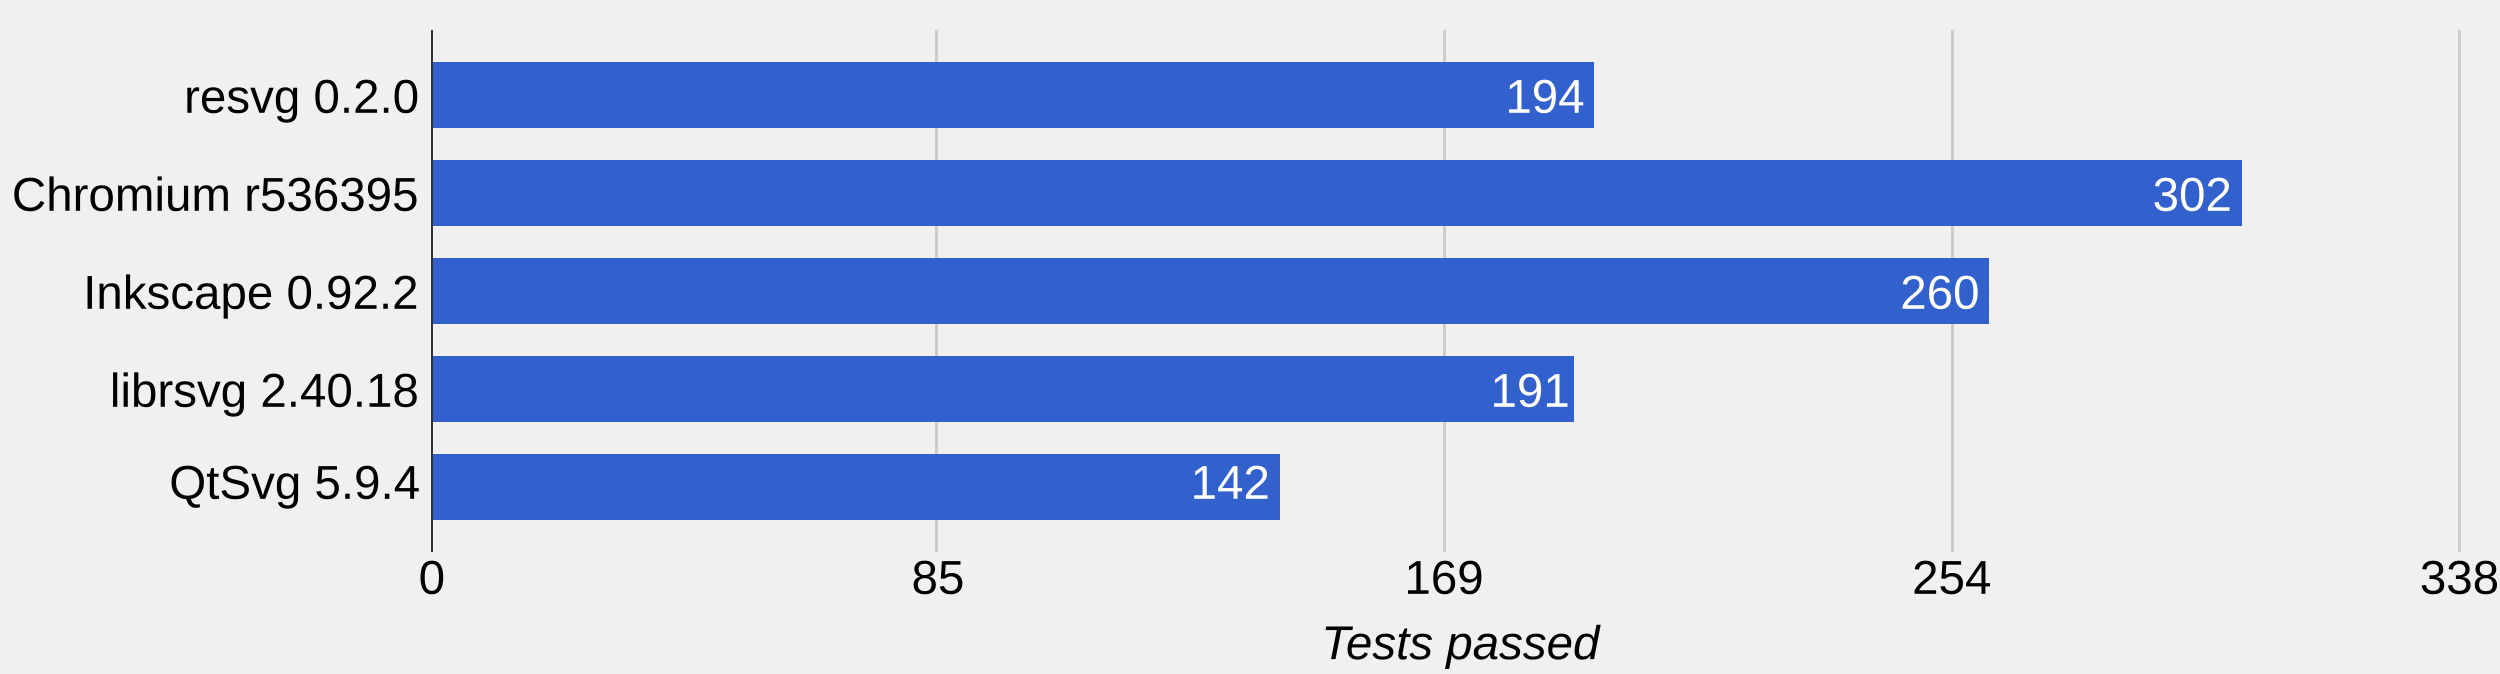
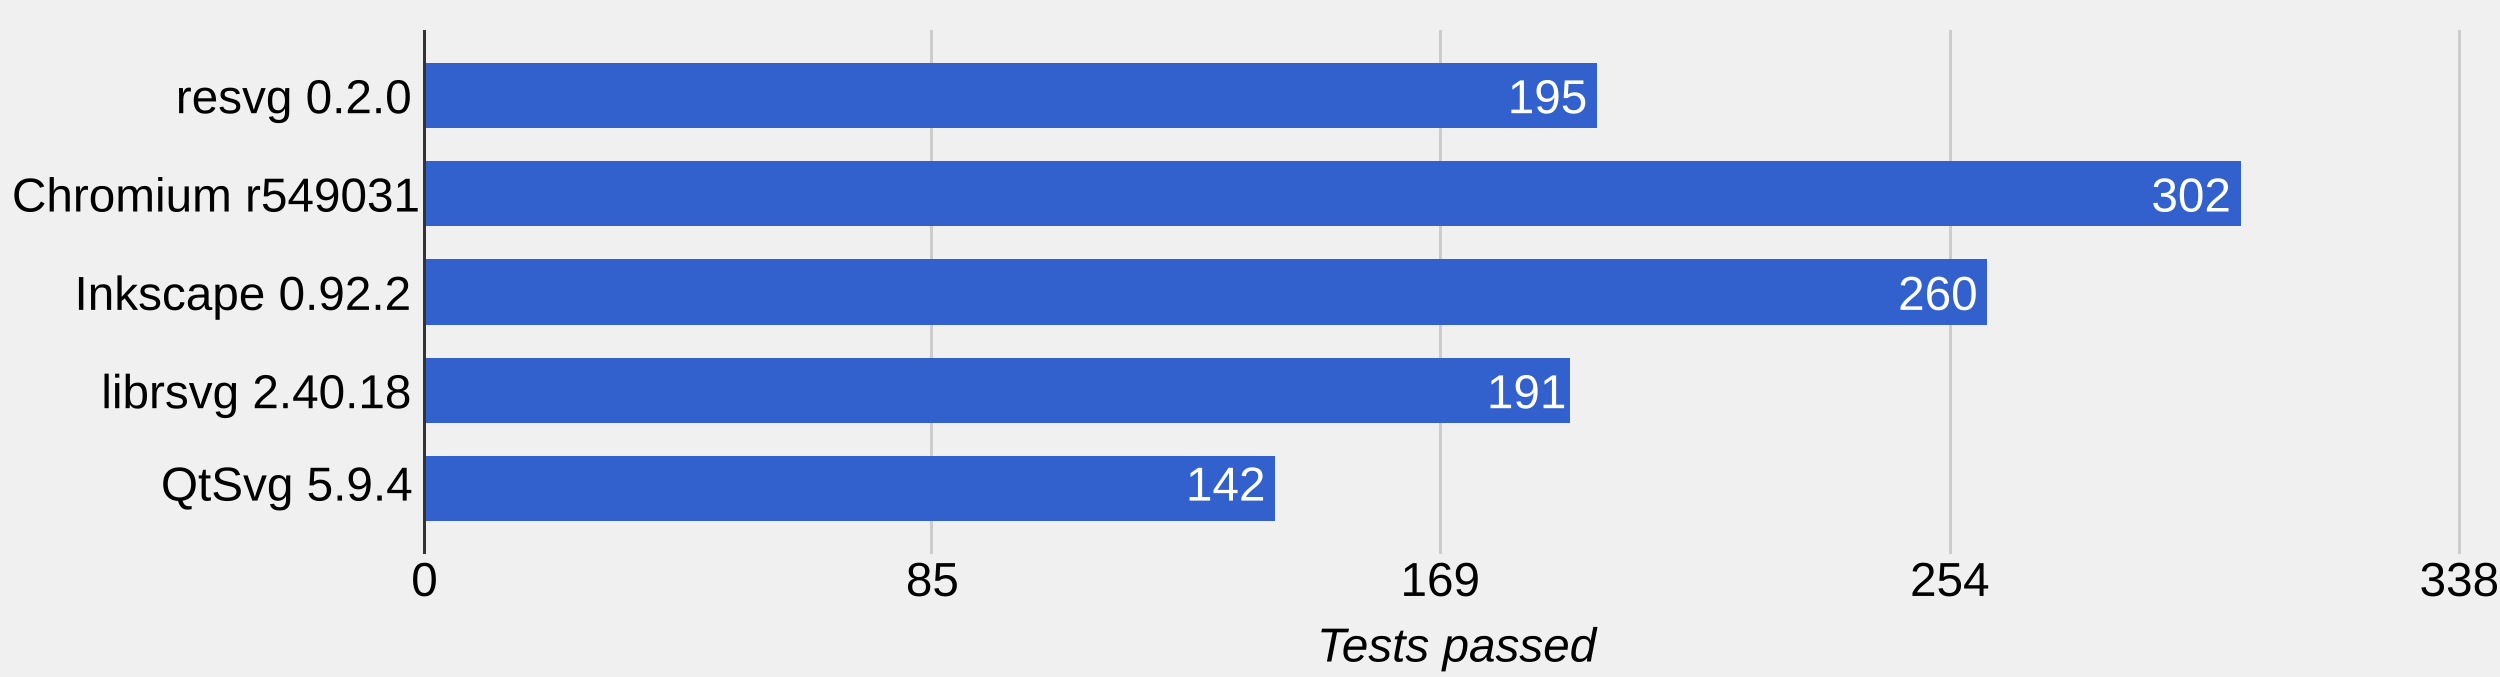
- <svg xmlns="http://www.w3.org/2000/svg" height="227" shape-rendering="crispEdges" width="842">
-   <text font-family="Arial" font-size="16" x="62" y="38">resvg 0.2.0</text>
-   <text font-family="Arial" font-size="16" x="4" y="71">Chromium r536395</text>
-   <text font-family="Arial" font-size="16" x="28" y="104">Inkscape 0.92.2</text>
-   <text font-family="Arial" font-size="16" x="37" y="137">librsvg 2.40.18</text>
-   <text font-family="Arial" font-size="16" x="57" y="168">QtSvg 5.9.4</text>
-   <rect fill="#ccc" height="176" width="1" x="145" y="10" />
-   <text fill="#000" font-family="Arial" font-size="16" x="141" y="200">0</text>
-   <rect fill="#ccc" height="176" width="1" x="315" y="10" />
-   <text fill="#000" font-family="Arial" font-size="16" x="307" y="200">85</text>
-   <rect fill="#ccc" height="176" width="1" x="486" y="10" />
-   <text fill="#000" font-family="Arial" font-size="16" x="473" y="200">169</text>
-   <rect fill="#ccc" height="176" width="1" x="657" y="10" />
-   <text fill="#000" font-family="Arial" font-size="16" x="644" y="200">254</text>
-   <rect fill="#ccc" height="176" width="1" x="828" y="10" />
-   <text fill="#000" font-family="Arial" font-size="16" x="815" y="200">338</text>
-   <rect fill="#3260cd" height="22" width="392" x="145" y="21" />
-   <text fill="#fff" font-family="Arial" font-size="16" x="507" y="38">194</text>
-   <rect fill="#3260cd" height="22" width="610" x="145" y="54" />
-   <text fill="#fff" font-family="Arial" font-size="16" x="725" y="71">302</text>
-   <rect fill="#3260cd" height="22" width="525" x="145" y="87" />
-   <text fill="#fff" font-family="Arial" font-size="16" x="640" y="104">260</text>
-   <rect fill="#3260cd" height="22" width="385" x="145" y="120" />
-   <text fill="#fff" font-family="Arial" font-size="16" x="502" y="137">191</text>
-   <rect fill="#3260cd" height="22" width="286" x="145" y="153" />
-   <text fill="#fff" font-family="Arial" font-size="16" x="401" y="168">142</text>
-   <rect fill="#333" height="176" width="1" x="145" y="10" />
-   <text font-family="Arial" font-size="16" font-style="italic" x="445" y="222">Tests passed</text>
+ <svg xmlns="http://www.w3.org/2000/svg" height="227" shape-rendering="crispEdges" width="839">
+   <text font-family="Arial" font-size="16" x="59" y="38">resvg 0.2.0</text>
+   <text font-family="Arial" font-size="16" x="4" y="71">Chromium r549031</text>
+   <text font-family="Arial" font-size="16" x="25" y="104">Inkscape 0.92.2</text>
+   <text font-family="Arial" font-size="16" x="34" y="137">librsvg 2.40.18</text>
+   <text font-family="Arial" font-size="16" x="54" y="168">QtSvg 5.9.4</text>
+   <rect fill="#ccc" height="176" width="1" x="142" y="10" />
+   <text fill="#000" font-family="Arial" font-size="16" x="138" y="200">0</text>
+   <rect fill="#ccc" height="176" width="1" x="312" y="10" />
+   <text fill="#000" font-family="Arial" font-size="16" x="304" y="200">85</text>
+   <rect fill="#ccc" height="176" width="1" x="483" y="10" />
+   <text fill="#000" font-family="Arial" font-size="16" x="470" y="200">169</text>
+   <rect fill="#ccc" height="176" width="1" x="654" y="10" />
+   <text fill="#000" font-family="Arial" font-size="16" x="641" y="200">254</text>
+   <rect fill="#ccc" height="176" width="1" x="825" y="10" />
+   <text fill="#000" font-family="Arial" font-size="16" x="812" y="200">338</text>
+   <rect fill="#3260cd" height="22" width="394" x="142" y="21" />
+   <text fill="#fff" font-family="Arial" font-size="16" x="506" y="38">195</text>
+   <rect fill="#3260cd" height="22" width="610" x="142" y="54" />
+   <text fill="#fff" font-family="Arial" font-size="16" x="722" y="71">302</text>
+   <rect fill="#3260cd" height="22" width="525" x="142" y="87" />
+   <text fill="#fff" font-family="Arial" font-size="16" x="637" y="104">260</text>
+   <rect fill="#3260cd" height="22" width="385" x="142" y="120" />
+   <text fill="#fff" font-family="Arial" font-size="16" x="499" y="137">191</text>
+   <rect fill="#3260cd" height="22" width="286" x="142" y="153" />
+   <text fill="#fff" font-family="Arial" font-size="16" x="398" y="168">142</text>
+   <rect fill="#333" height="176" width="1" x="142" y="10" />
+   <text font-family="Arial" font-size="16" font-style="italic" x="442" y="222">Tests passed</text>
</svg>
